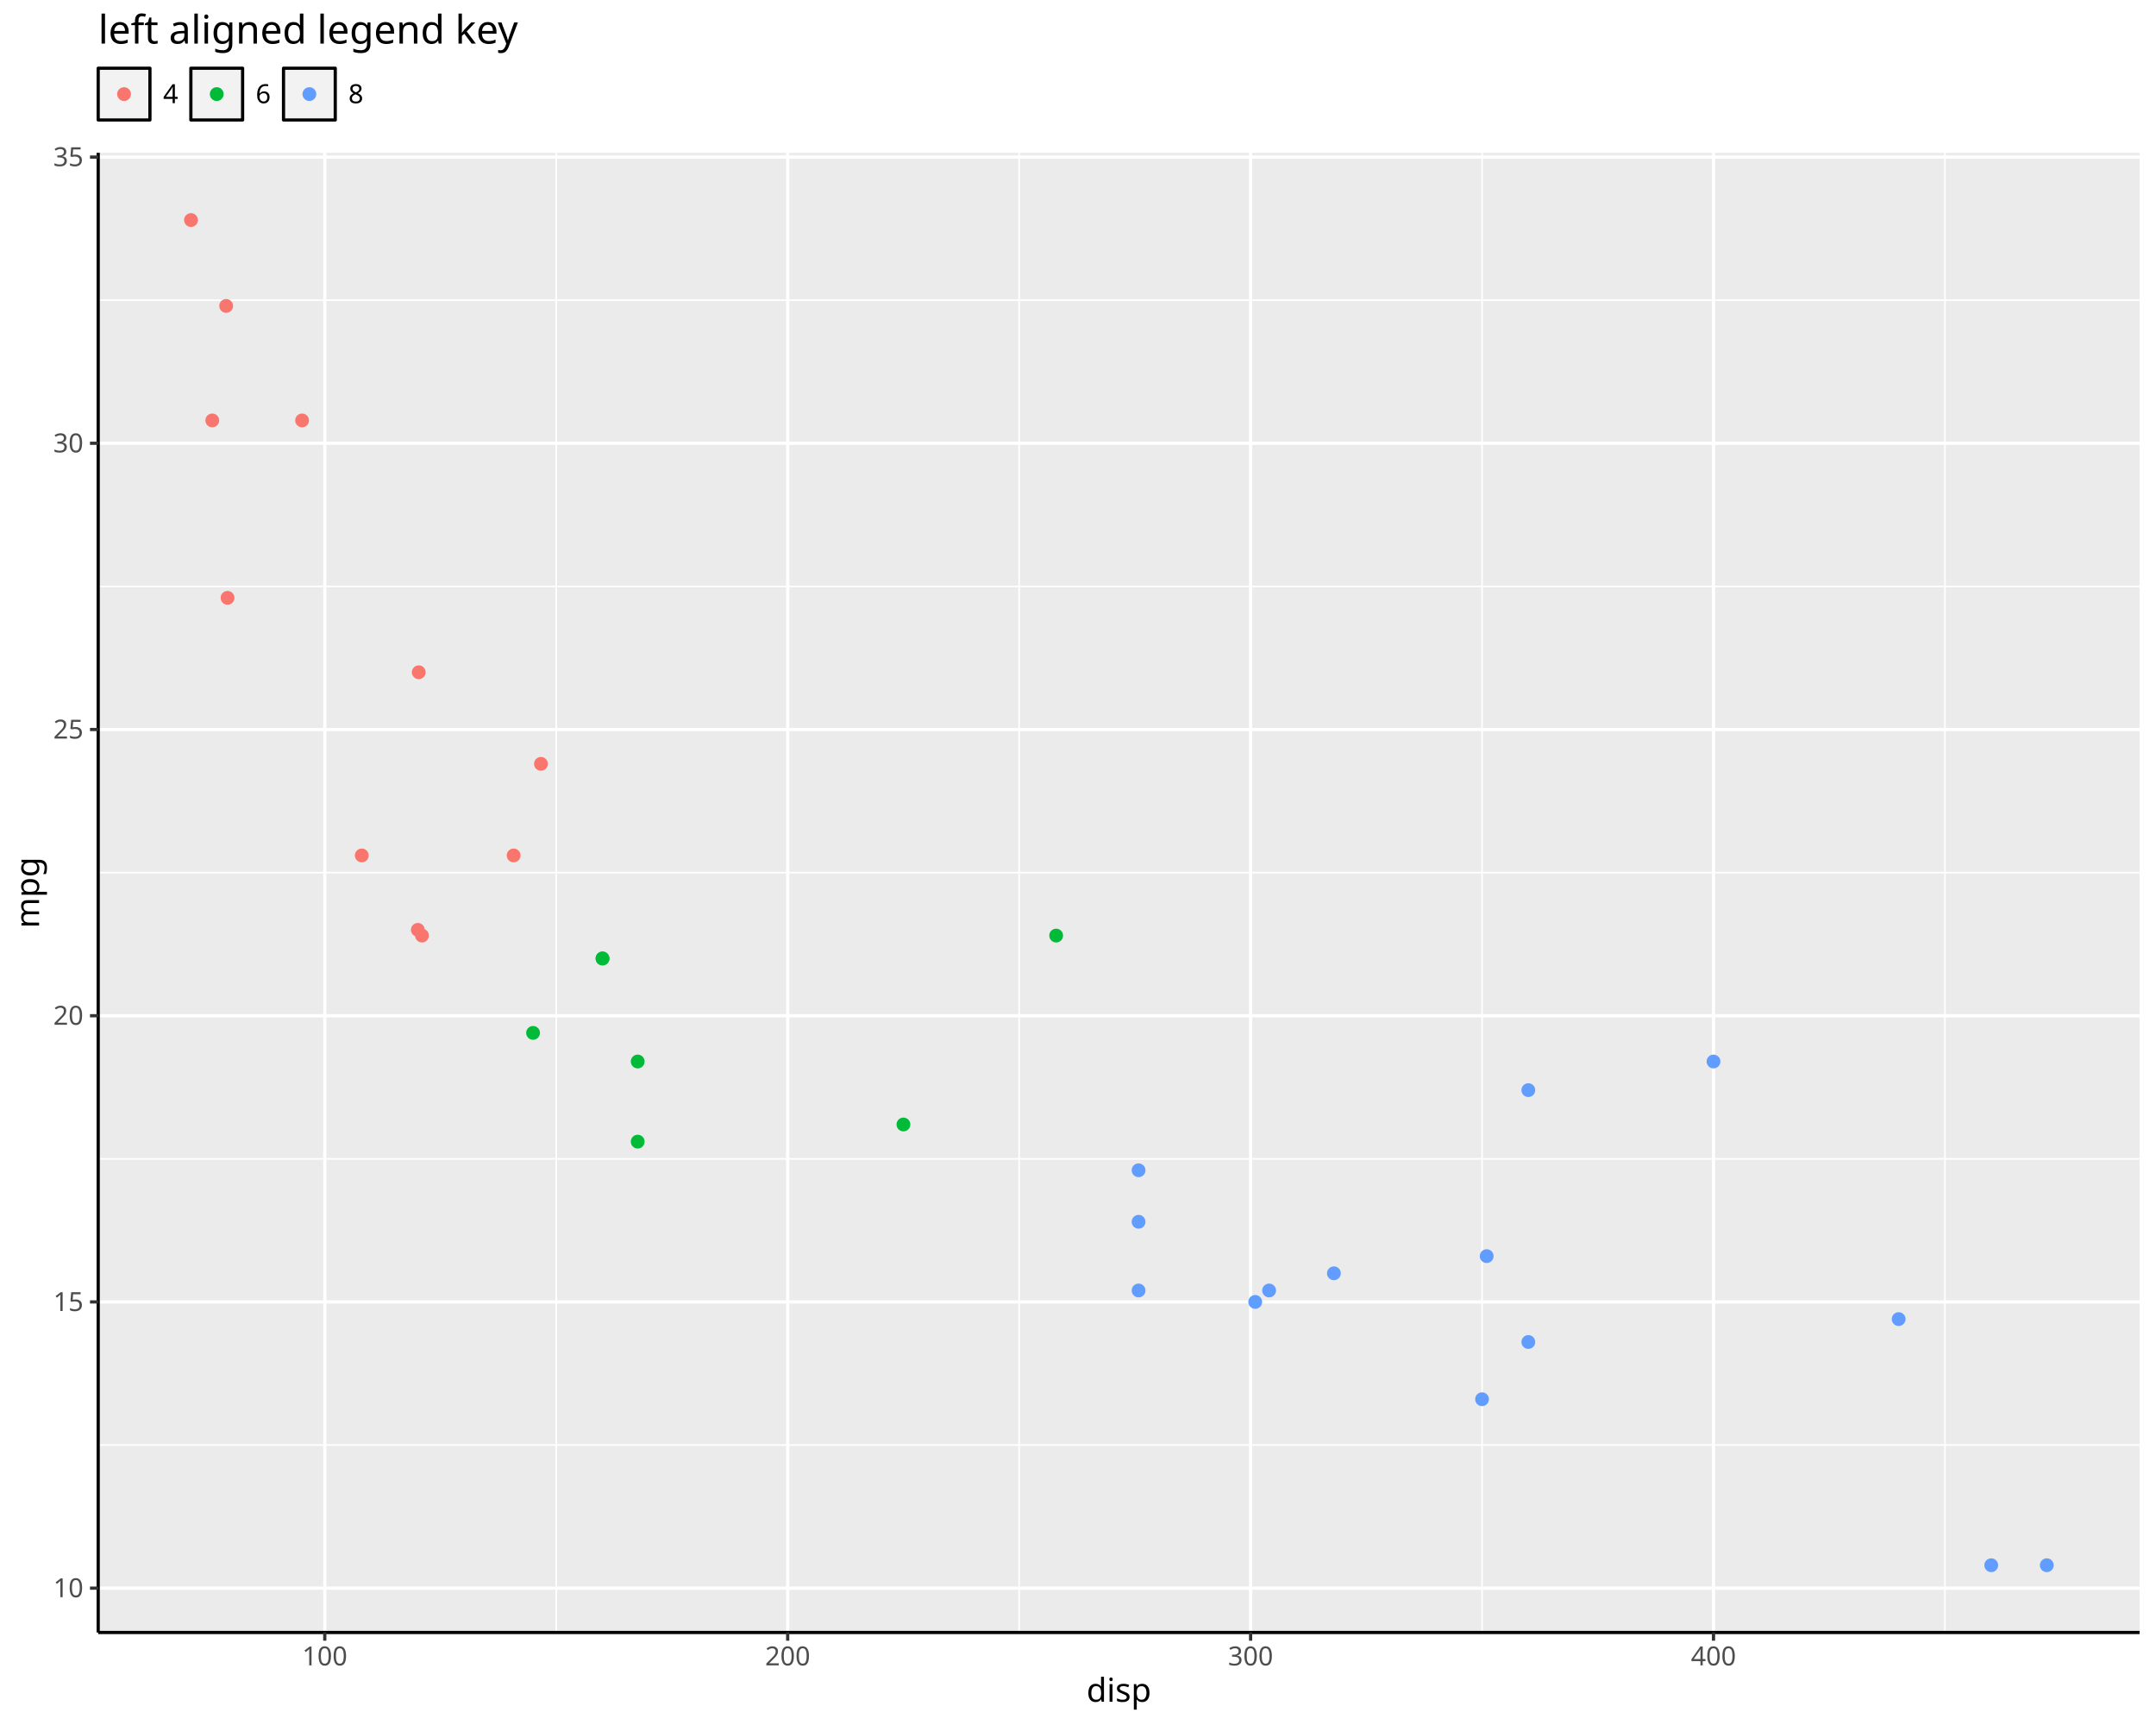
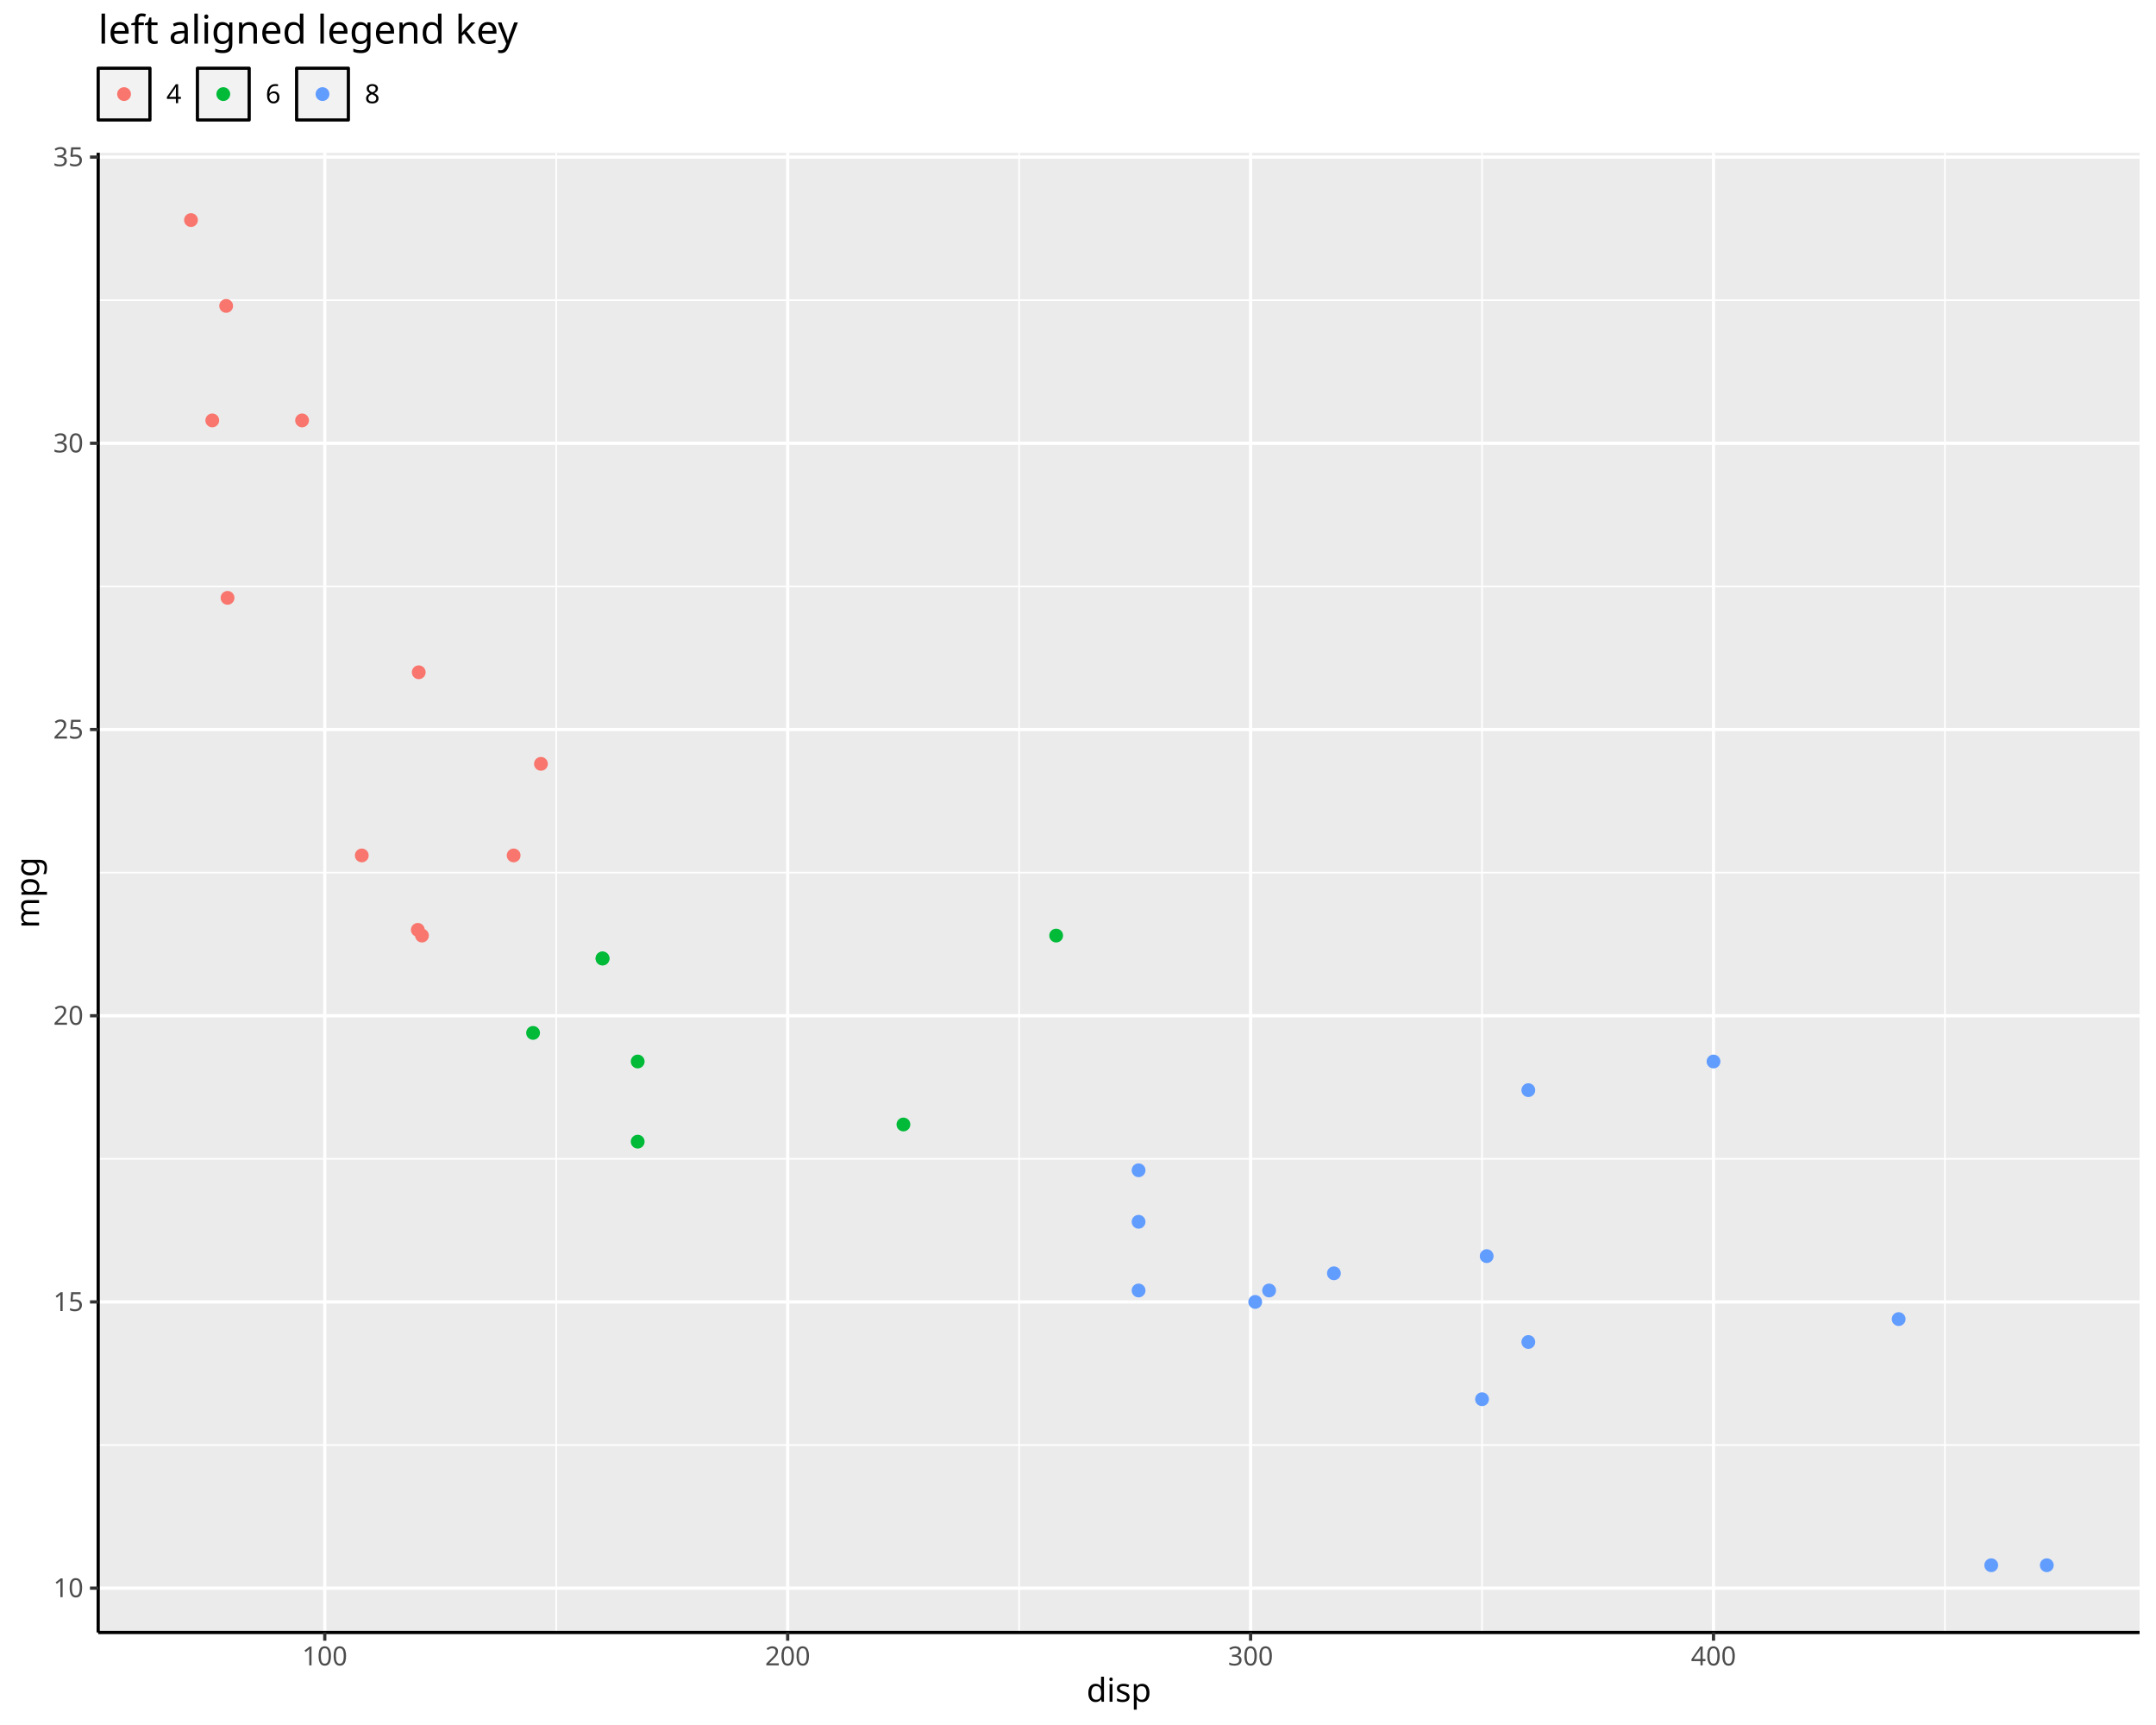
<svg xmlns="http://www.w3.org/2000/svg" class="svglite" data-engine-version="2.0" width="720.00pt" height="576.00pt" viewBox="0 0 720.00 576.00">
  <defs>
    <style type="text/css">
    .svglite line, .svglite polyline, .svglite polygon, .svglite path, .svglite rect, .svglite circle {
      fill: none;
      stroke: #000000;
      stroke-linecap: round;
      stroke-linejoin: round;
      stroke-miterlimit: 10.00;
    }
  </style>
  </defs>
  <rect width="100%" height="100%" style="stroke: none; fill: #FFFFFF;" />
  <defs>
    <clipPath id="cpMC4wMHw3MjAuMDB8MC4wMHw1NzYuMDA=">
      <rect x="0.00" y="0.00" width="720.00" height="576.00" />
    </clipPath>
  </defs>
  <g clip-path="url(#cpMC4wMHw3MjAuMDB8MC4wMHw1NzYuMDA=)">
    <rect x="0.00" y="0.00" width="720.00" height="576.00" style="stroke-width: 1.07; stroke: #FFFFFF; fill: #FFFFFF;" />
  </g>
  <defs>
    <clipPath id="cpMzIuNzl8NzE0LjUyfDUxLjAyfDU0NS4xMQ==">
      <rect x="32.79" y="51.02" width="681.73" height="494.09" />
    </clipPath>
  </defs>
  <g clip-path="url(#cpMzIuNzl8NzE0LjUyfDUxLjAyfDU0NS4xMQ==)">
    <rect x="32.79" y="51.02" width="681.73" height="494.09" style="stroke-width: 1.07; stroke: none; fill: #EBEBEB;" />
    <polyline points="32.79,482.51 714.52,482.51 " style="stroke-width: 0.53; stroke: #FFFFFF; stroke-linecap: butt;" />
    <polyline points="32.79,386.95 714.52,386.95 " style="stroke-width: 0.53; stroke: #FFFFFF; stroke-linecap: butt;" />
    <polyline points="32.79,291.38 714.52,291.38 " style="stroke-width: 0.53; stroke: #FFFFFF; stroke-linecap: butt;" />
    <polyline points="32.79,195.81 714.52,195.81 " style="stroke-width: 0.53; stroke: #FFFFFF; stroke-linecap: butt;" />
    <polyline points="32.79,100.24 714.52,100.24 " style="stroke-width: 0.53; stroke: #FFFFFF; stroke-linecap: butt;" />
    <polyline points="185.75,545.11 185.75,51.02 " style="stroke-width: 0.53; stroke: #FFFFFF; stroke-linecap: butt;" />
    <polyline points="340.34,545.11 340.34,51.02 " style="stroke-width: 0.53; stroke: #FFFFFF; stroke-linecap: butt;" />
    <polyline points="494.93,545.11 494.93,51.02 " style="stroke-width: 0.53; stroke: #FFFFFF; stroke-linecap: butt;" />
    <polyline points="649.52,545.11 649.52,51.02 " style="stroke-width: 0.53; stroke: #FFFFFF; stroke-linecap: butt;" />
    <polyline points="32.79,530.30 714.52,530.30 " style="stroke-width: 1.07; stroke: #FFFFFF; stroke-linecap: butt;" />
    <polyline points="32.79,434.73 714.52,434.73 " style="stroke-width: 1.07; stroke: #FFFFFF; stroke-linecap: butt;" />
    <polyline points="32.79,339.16 714.52,339.16 " style="stroke-width: 1.07; stroke: #FFFFFF; stroke-linecap: butt;" />
    <polyline points="32.79,243.59 714.52,243.59 " style="stroke-width: 1.07; stroke: #FFFFFF; stroke-linecap: butt;" />
    <polyline points="32.79,148.02 714.52,148.02 " style="stroke-width: 1.07; stroke: #FFFFFF; stroke-linecap: butt;" />
    <polyline points="32.79,52.46 714.52,52.46 " style="stroke-width: 1.07; stroke: #FFFFFF; stroke-linecap: butt;" />
    <polyline points="108.46,545.11 108.46,51.02 " style="stroke-width: 1.07; stroke: #FFFFFF; stroke-linecap: butt;" />
    <polyline points="263.05,545.11 263.05,51.02 " style="stroke-width: 1.07; stroke: #FFFFFF; stroke-linecap: butt;" />
    <polyline points="417.64,545.11 417.64,51.02 " style="stroke-width: 1.07; stroke: #FFFFFF; stroke-linecap: butt;" />
    <polyline points="572.23,545.11 572.23,51.02 " style="stroke-width: 1.07; stroke: #FFFFFF; stroke-linecap: butt;" />
    <circle cx="201.21" cy="320.05" r="1.95" style="stroke-width: 0.71; stroke: #00BA38; fill: #00BA38;" />
    <circle cx="201.21" cy="320.05" r="1.95" style="stroke-width: 0.71; stroke: #00BA38; fill: #00BA38;" />
    <circle cx="120.82" cy="285.64" r="1.95" style="stroke-width: 0.71; stroke: #F8766D; fill: #F8766D;" />
    <circle cx="352.71" cy="312.40" r="1.95" style="stroke-width: 0.71; stroke: #00BA38; fill: #00BA38;" />
    <circle cx="510.39" cy="364.01" r="1.95" style="stroke-width: 0.71; stroke: #619CFF; fill: #619CFF;" />
    <circle cx="301.70" cy="375.48" r="1.95" style="stroke-width: 0.71; stroke: #00BA38; fill: #00BA38;" />
    <circle cx="510.39" cy="448.11" r="1.95" style="stroke-width: 0.71; stroke: #619CFF; fill: #619CFF;" />
    <circle cx="180.65" cy="255.06" r="1.95" style="stroke-width: 0.71; stroke: #F8766D; fill: #F8766D;" />
    <circle cx="171.53" cy="285.64" r="1.95" style="stroke-width: 0.71; stroke: #F8766D; fill: #F8766D;" />
    <circle cx="212.96" cy="354.45" r="1.95" style="stroke-width: 0.71; stroke: #00BA38; fill: #00BA38;" />
    <circle cx="212.96" cy="381.21" r="1.95" style="stroke-width: 0.71; stroke: #00BA38; fill: #00BA38;" />
    <circle cx="380.23" cy="407.97" r="1.95" style="stroke-width: 0.71; stroke: #619CFF; fill: #619CFF;" />
    <circle cx="380.23" cy="390.77" r="1.95" style="stroke-width: 0.71; stroke: #619CFF; fill: #619CFF;" />
    <circle cx="380.23" cy="430.91" r="1.95" style="stroke-width: 0.71; stroke: #619CFF; fill: #619CFF;" />
    <circle cx="683.53" cy="522.65" r="1.95" style="stroke-width: 0.71; stroke: #619CFF; fill: #619CFF;" />
    <circle cx="664.98" cy="522.65" r="1.95" style="stroke-width: 0.71; stroke: #619CFF; fill: #619CFF;" />
    <circle cx="634.06" cy="440.46" r="1.95" style="stroke-width: 0.71; stroke: #619CFF; fill: #619CFF;" />
    <circle cx="75.53" cy="102.15" r="1.95" style="stroke-width: 0.71; stroke: #F8766D; fill: #F8766D;" />
    <circle cx="70.89" cy="140.38" r="1.95" style="stroke-width: 0.71; stroke: #F8766D; fill: #F8766D;" />
    <circle cx="63.78" cy="73.48" r="1.95" style="stroke-width: 0.71; stroke: #F8766D; fill: #F8766D;" />
    <circle cx="139.53" cy="310.49" r="1.95" style="stroke-width: 0.71; stroke: #F8766D; fill: #F8766D;" />
    <circle cx="445.46" cy="425.17" r="1.95" style="stroke-width: 0.71; stroke: #619CFF; fill: #619CFF;" />
    <circle cx="423.82" cy="430.91" r="1.95" style="stroke-width: 0.71; stroke: #619CFF; fill: #619CFF;" />
    <circle cx="494.93" cy="467.22" r="1.95" style="stroke-width: 0.71; stroke: #619CFF; fill: #619CFF;" />
    <circle cx="572.23" cy="354.45" r="1.95" style="stroke-width: 0.71; stroke: #619CFF; fill: #619CFF;" />
    <circle cx="75.99" cy="199.63" r="1.95" style="stroke-width: 0.71; stroke: #F8766D; fill: #F8766D;" />
    <circle cx="139.84" cy="224.48" r="1.95" style="stroke-width: 0.71; stroke: #F8766D; fill: #F8766D;" />
    <circle cx="100.88" cy="140.38" r="1.95" style="stroke-width: 0.71; stroke: #F8766D; fill: #F8766D;" />
    <circle cx="496.48" cy="419.44" r="1.95" style="stroke-width: 0.71; stroke: #619CFF; fill: #619CFF;" />
    <circle cx="178.02" cy="344.90" r="1.95" style="stroke-width: 0.71; stroke: #00BA38; fill: #00BA38;" />
    <circle cx="419.18" cy="434.73" r="1.95" style="stroke-width: 0.71; stroke: #619CFF; fill: #619CFF;" />
    <circle cx="140.92" cy="312.40" r="1.95" style="stroke-width: 0.71; stroke: #F8766D; fill: #F8766D;" />
  </g>
  <g clip-path="url(#cpMC4wMHw3MjAuMDB8MC4wMHw1NzYuMDA=)">
    <polyline points="32.79,545.11 32.79,51.02 " style="stroke-width: 1.07; stroke-linecap: butt;" />
    <text x="27.86" y="533.33" text-anchor="end" style="font-size: 8.80px; fill: #4D4D4D; font-family: sans;" textLength="9.79px" lengthAdjust="spacingAndGlyphs">10</text>
    <text x="27.86" y="437.76" text-anchor="end" style="font-size: 8.80px; fill: #4D4D4D; font-family: sans;" textLength="9.79px" lengthAdjust="spacingAndGlyphs">15</text>
    <text x="27.86" y="342.19" text-anchor="end" style="font-size: 8.80px; fill: #4D4D4D; font-family: sans;" textLength="9.79px" lengthAdjust="spacingAndGlyphs">20</text>
    <text x="27.86" y="246.62" text-anchor="end" style="font-size: 8.80px; fill: #4D4D4D; font-family: sans;" textLength="9.79px" lengthAdjust="spacingAndGlyphs">25</text>
    <text x="27.86" y="151.05" text-anchor="end" style="font-size: 8.80px; fill: #4D4D4D; font-family: sans;" textLength="9.79px" lengthAdjust="spacingAndGlyphs">30</text>
    <text x="27.86" y="55.48" text-anchor="end" style="font-size: 8.80px; fill: #4D4D4D; font-family: sans;" textLength="9.79px" lengthAdjust="spacingAndGlyphs">35</text>
    <polyline points="30.05,530.30 32.79,530.30 " style="stroke-width: 1.07; stroke: #333333; stroke-linecap: butt;" />
    <polyline points="30.05,434.73 32.79,434.73 " style="stroke-width: 1.07; stroke: #333333; stroke-linecap: butt;" />
    <polyline points="30.05,339.16 32.79,339.16 " style="stroke-width: 1.07; stroke: #333333; stroke-linecap: butt;" />
    <polyline points="30.05,243.59 32.79,243.59 " style="stroke-width: 1.07; stroke: #333333; stroke-linecap: butt;" />
    <polyline points="30.05,148.02 32.79,148.02 " style="stroke-width: 1.07; stroke: #333333; stroke-linecap: butt;" />
    <polyline points="30.05,52.46 32.79,52.46 " style="stroke-width: 1.07; stroke: #333333; stroke-linecap: butt;" />
    <polyline points="32.79,545.11 714.52,545.11 " style="stroke-width: 1.07; stroke-linecap: butt;" />
    <polyline points="108.46,547.85 108.46,545.11 " style="stroke-width: 1.07; stroke: #333333; stroke-linecap: butt;" />
    <polyline points="263.05,547.85 263.05,545.11 " style="stroke-width: 1.07; stroke: #333333; stroke-linecap: butt;" />
    <polyline points="417.64,547.85 417.64,545.11 " style="stroke-width: 1.07; stroke: #333333; stroke-linecap: butt;" />
    <polyline points="572.23,547.85 572.23,545.11 " style="stroke-width: 1.07; stroke: #333333; stroke-linecap: butt;" />
    <text x="108.46" y="556.10" text-anchor="middle" style="font-size: 8.80px; fill: #4D4D4D; font-family: sans;" textLength="14.68px" lengthAdjust="spacingAndGlyphs">100</text>
    <text x="263.05" y="556.10" text-anchor="middle" style="font-size: 8.80px; fill: #4D4D4D; font-family: sans;" textLength="14.68px" lengthAdjust="spacingAndGlyphs">200</text>
    <text x="417.64" y="556.10" text-anchor="middle" style="font-size: 8.80px; fill: #4D4D4D; font-family: sans;" textLength="14.68px" lengthAdjust="spacingAndGlyphs">300</text>
    <text x="572.23" y="556.10" text-anchor="middle" style="font-size: 8.80px; fill: #4D4D4D; font-family: sans;" textLength="14.68px" lengthAdjust="spacingAndGlyphs">400</text>
    <text x="373.66" y="568.24" text-anchor="middle" style="font-size: 11.00px; font-family: sans;" textLength="20.18px" lengthAdjust="spacingAndGlyphs">disp</text>
    <text transform="translate(13.05,298.07) rotate(-90)" text-anchor="middle" style="font-size: 11.00px; font-family: sans;" textLength="21.40px" lengthAdjust="spacingAndGlyphs">mpg</text>
-     <rect x="32.79" y="22.78" width="88.44" height="17.28" style="stroke-width: 1.07; stroke: none; fill: #FFFFFF;" />
+     <rect x="32.79" y="22.78" width="93.92" height="17.28" style="stroke-width: 1.07; stroke: none; fill: #FFFFFF;" />
    <rect x="32.79" y="22.78" width="17.28" height="17.28" style="stroke-width: 1.07; fill: #F2F2F2;" />
    <circle cx="41.43" cy="31.42" r="1.95" style="stroke-width: 0.71; stroke: #F8766D; fill: #F8766D;" />
-     <rect x="63.74" y="22.78" width="17.28" height="17.28" style="stroke-width: 1.07; fill: #F2F2F2;" />
-     <circle cx="72.38" cy="31.42" r="1.95" style="stroke-width: 0.71; stroke: #00BA38; fill: #00BA38;" />
-     <rect x="94.68" y="22.78" width="17.28" height="17.28" style="stroke-width: 1.07; fill: #F2F2F2;" />
-     <circle cx="103.32" cy="31.42" r="1.95" style="stroke-width: 0.71; stroke: #619CFF; fill: #619CFF;" />
-     <text x="54.46" y="34.45" style="font-size: 8.80px; font-family: sans;" textLength="4.89px" lengthAdjust="spacingAndGlyphs">4</text>
-     <text x="85.40" y="34.45" style="font-size: 8.80px; font-family: sans;" textLength="4.89px" lengthAdjust="spacingAndGlyphs">6</text>
-     <text x="116.34" y="34.45" style="font-size: 8.80px; font-family: sans;" textLength="4.89px" lengthAdjust="spacingAndGlyphs">8</text>
+     <rect x="65.93" y="22.78" width="17.28" height="17.28" style="stroke-width: 1.07; fill: #F2F2F2;" />
+     <circle cx="74.57" cy="31.42" r="1.95" style="stroke-width: 0.71; stroke: #00BA38; fill: #00BA38;" />
+     <rect x="99.06" y="22.78" width="17.28" height="17.28" style="stroke-width: 1.07; fill: #F2F2F2;" />
+     <circle cx="107.70" cy="31.42" r="1.95" style="stroke-width: 0.71; stroke: #619CFF; fill: #619CFF;" />
+     <text x="55.55" y="34.45" style="font-size: 8.80px; font-family: sans;" textLength="4.89px" lengthAdjust="spacingAndGlyphs">4</text>
+     <text x="88.69" y="34.45" style="font-size: 8.80px; font-family: sans;" textLength="4.89px" lengthAdjust="spacingAndGlyphs">6</text>
+     <text x="121.82" y="34.45" style="font-size: 8.80px; font-family: sans;" textLength="4.89px" lengthAdjust="spacingAndGlyphs">8</text>
    <text x="32.79" y="14.56" style="font-size: 13.20px; font-family: sans;" textLength="131.37px" lengthAdjust="spacingAndGlyphs">left aligned legend key</text>
  </g>
</svg>
